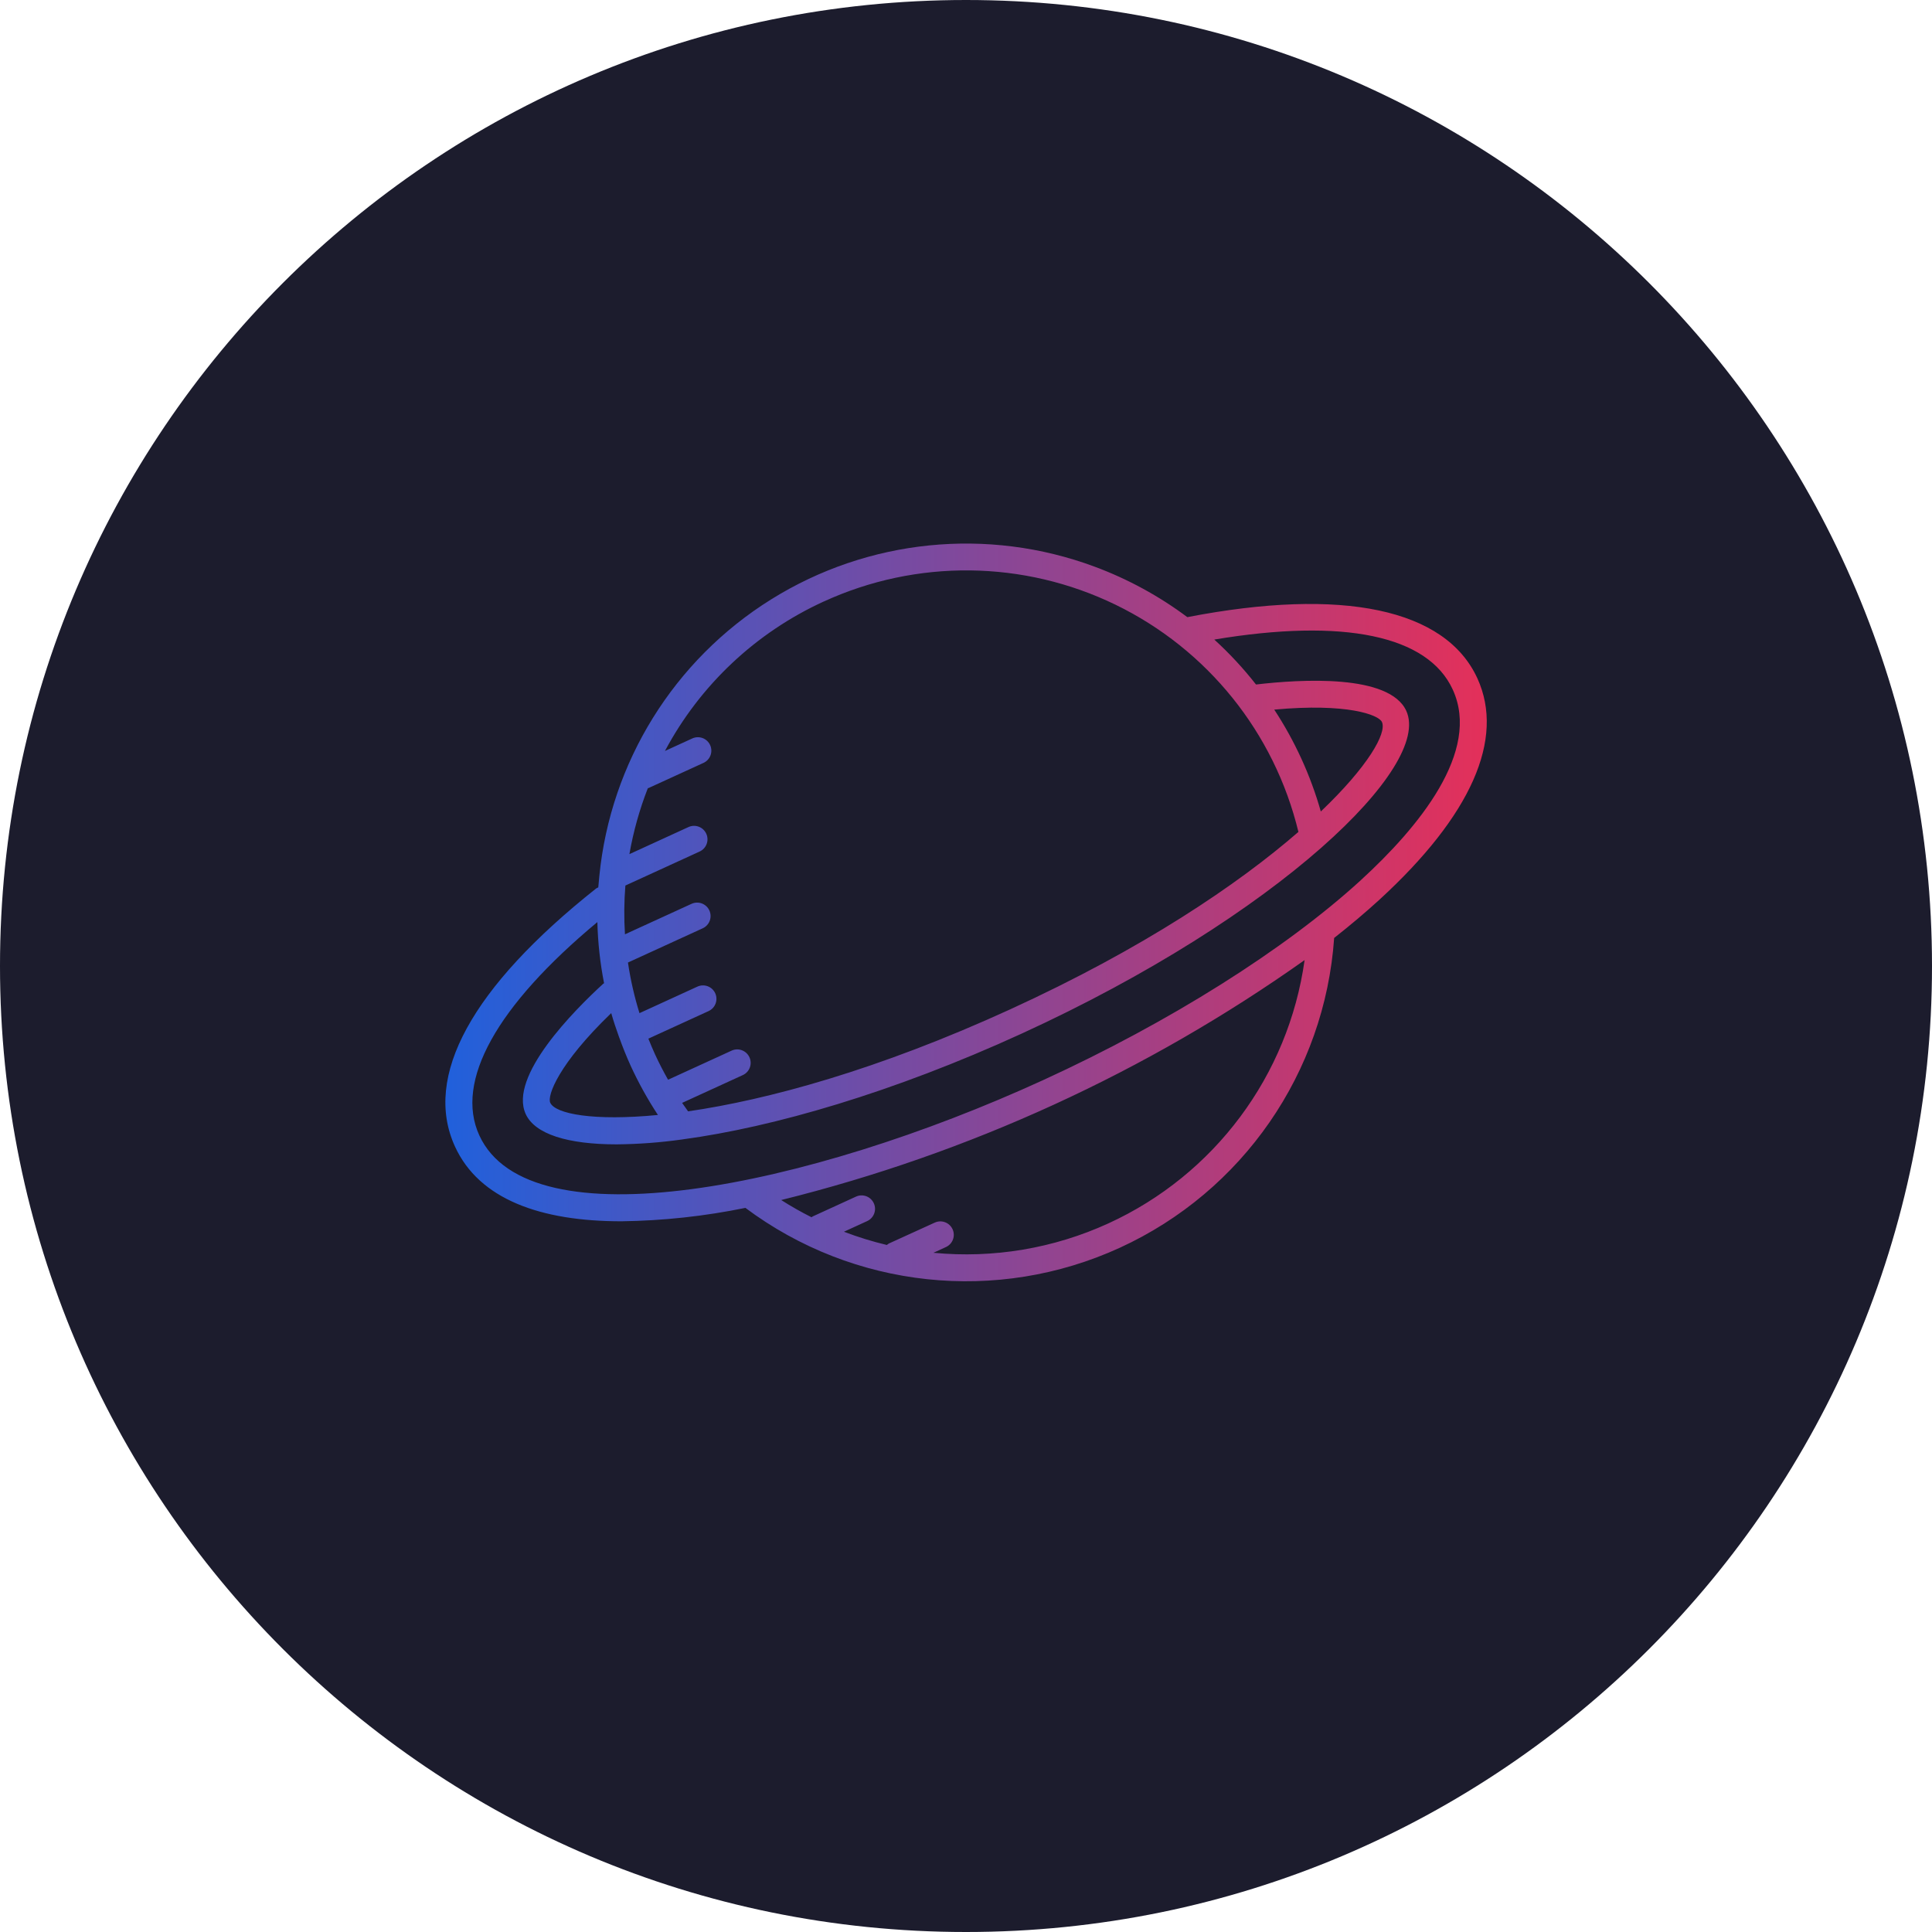
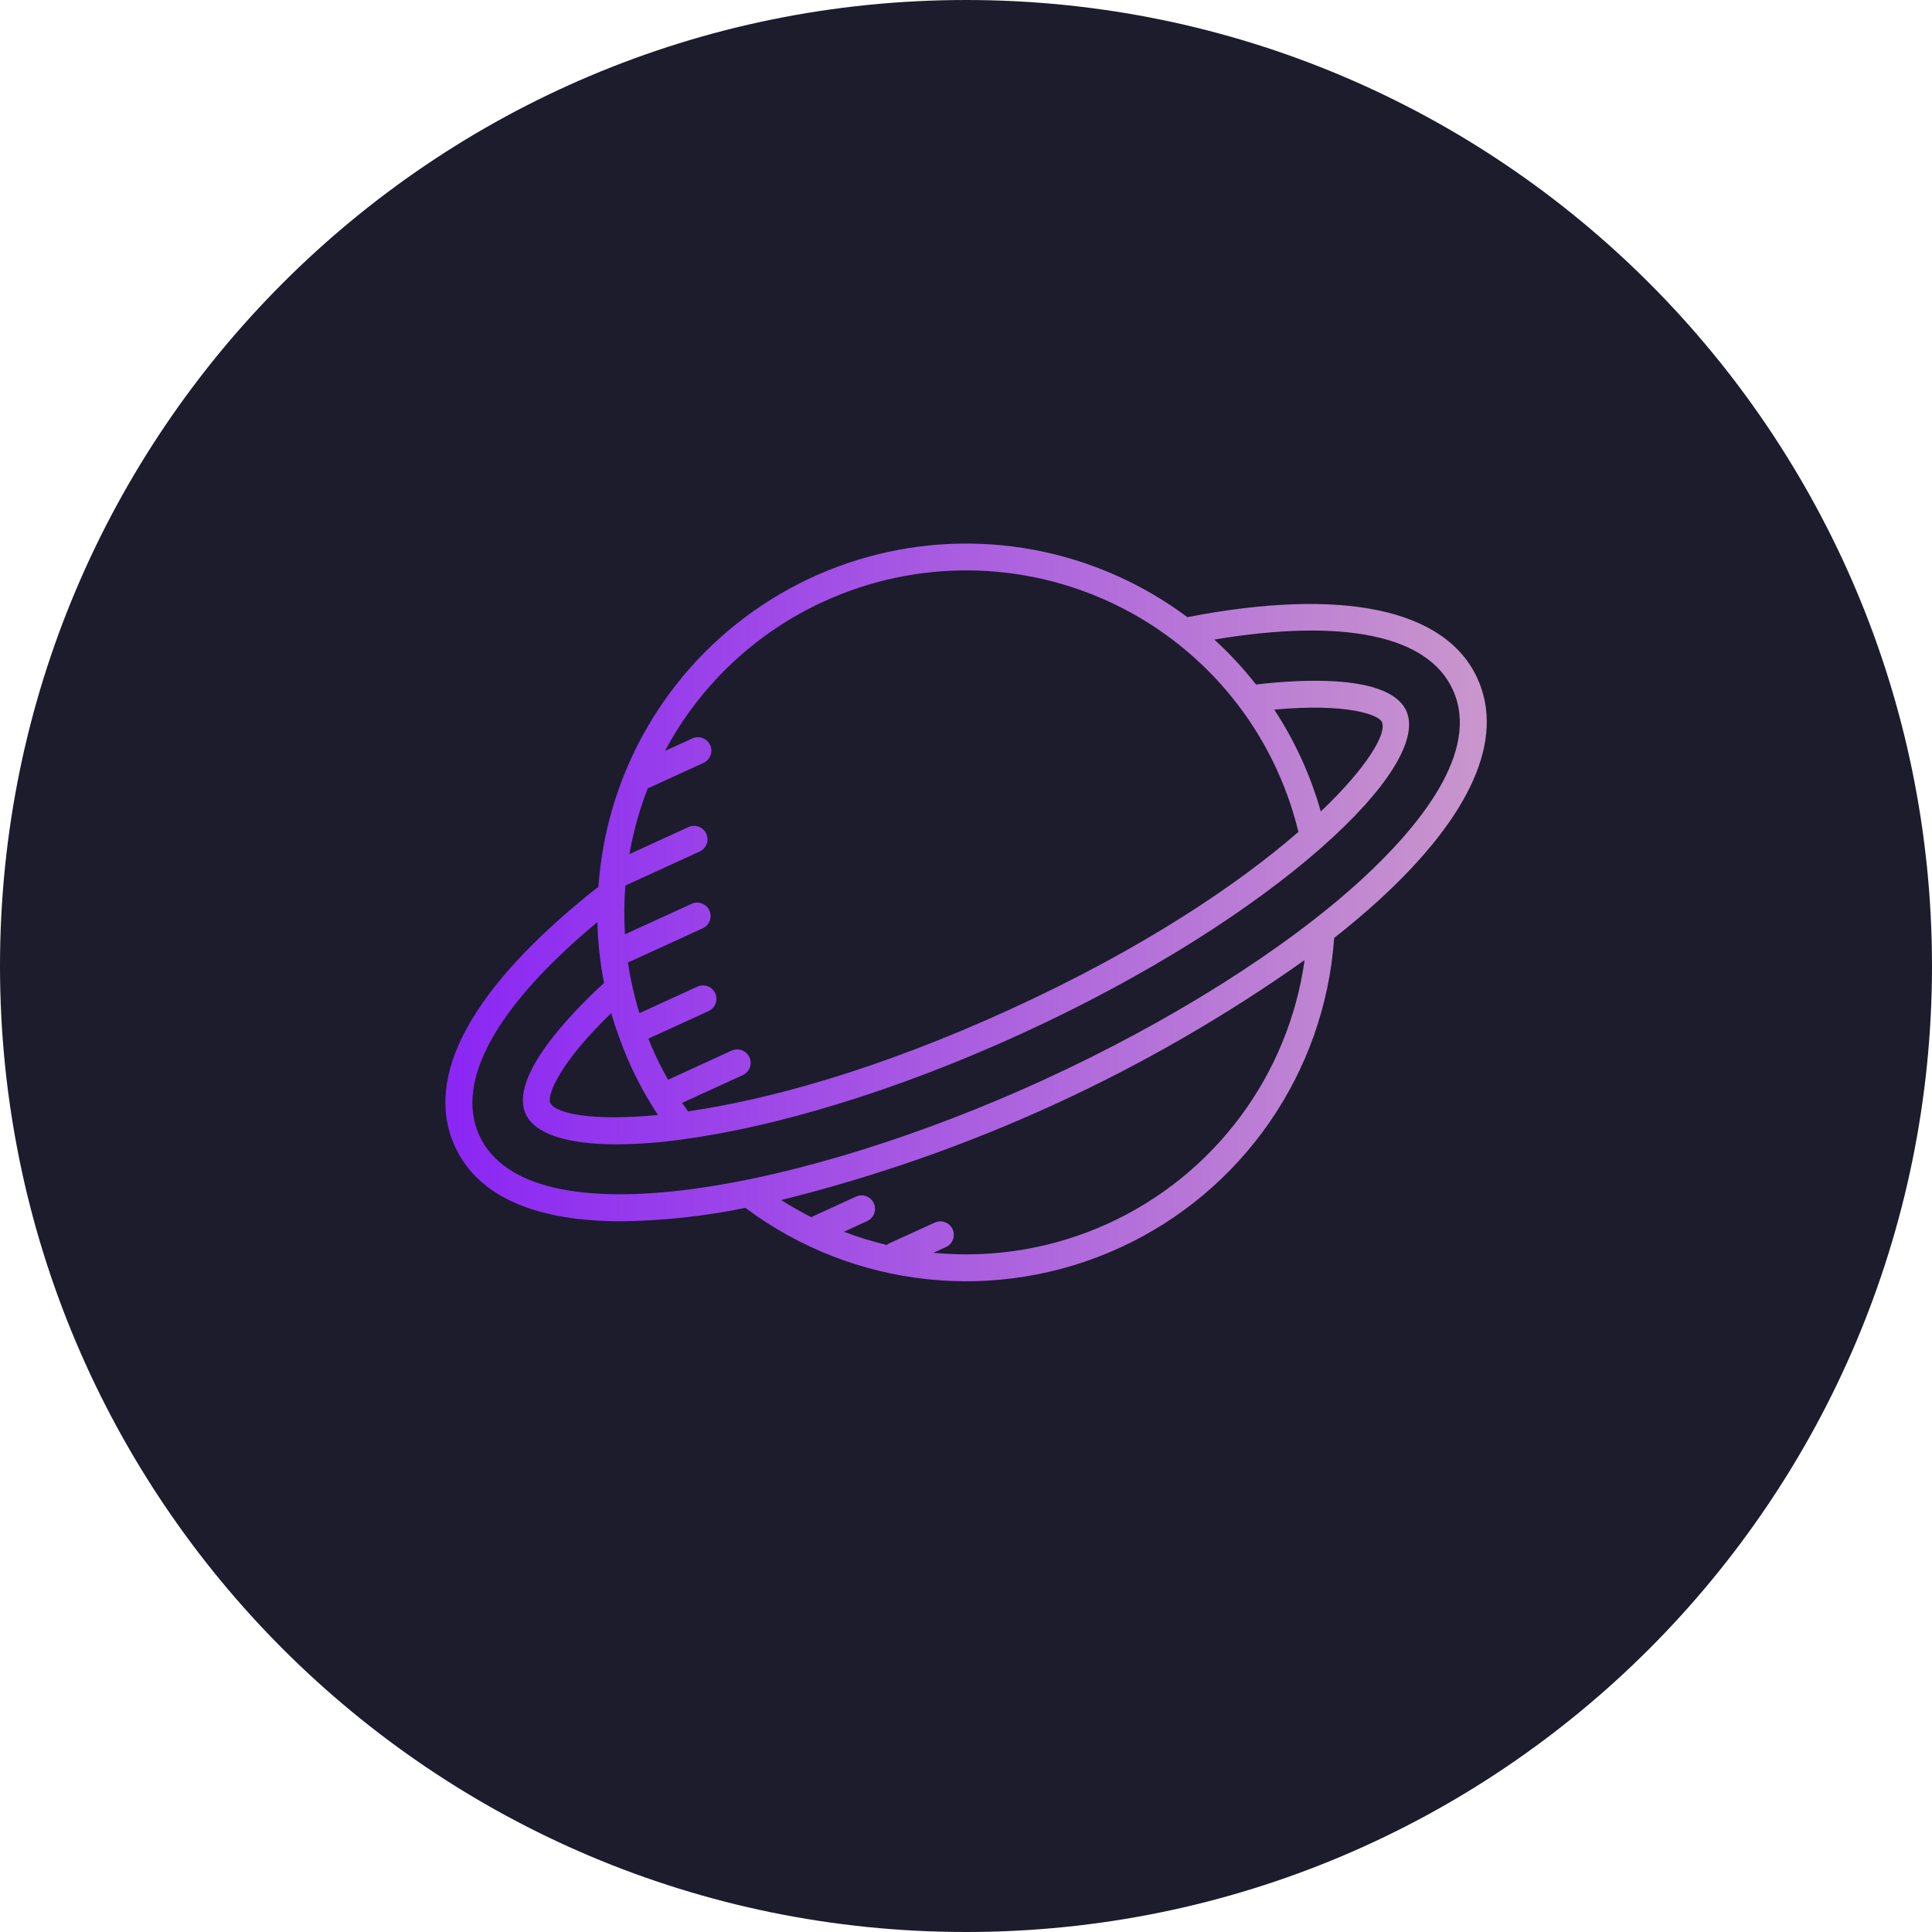
<svg xmlns="http://www.w3.org/2000/svg" width="144" height="144" viewBox="0 0 144 144">
  <defs>
    <linearGradient id="linear-gradient" y1="0.5" x2="1" y2="0.5" gradientUnits="objectBoundingBox">
-       <stop offset="0" stop-color="#2160db" />
-       <stop offset="1" stop-color="#e3305a" />
+       <stop offset="0" stop-color="#8b26f4" />
+       <stop offset="1" stop-color="#C996CC" />
    </linearGradient>
  </defs>
  <g id="Gruppe_11627" data-name="Gruppe 11627" transform="translate(-278 -156)">
    <g id="Gruppe_1635" data-name="Gruppe 1635" transform="translate(5 33.72)">
      <circle id="Ellipse_60" data-name="Ellipse 60" cx="72" cy="72" r="72" transform="translate(273 122.28)" fill="#1c1c2d" />
    </g>
    <path id="Pfad_836" data-name="Pfad 836" d="M483.9,546.877c-2.372-5.181-10.05-6.8-21.619-4.562a27.607,27.607,0,0,0-6.9-3.758,27.475,27.475,0,0,0-36.926,23.053.928.928,0,0,0-.009.1c-.024.249-.052.5-.07.749a.916.916,0,0,0-.165.084c-9.271,7.356-12.908,14-10.517,19.227,1.805,3.944,6.384,5.575,12.406,5.575a49.23,49.23,0,0,0,9.242-1,27.491,27.491,0,0,0,43.882-20.119c1.206-.949,2.335-1.9,3.363-2.84C483.436,557.108,485.966,551.4,483.9,546.877Zm-48.715-5.727a25.467,25.467,0,0,1,35.375,17.173c-4.5,3.905-11.533,8.67-21.462,13.216s-18.129,6.754-24.028,7.611c-.149-.209-.3-.416-.446-.63l4.525-2.072a1,1,0,0,0-.835-1.823l-4.737,2.169c-.341-.609-.665-1.227-.956-1.862q-.272-.594-.511-1.2l4.488-2.055a1,1,0,0,0-.834-1.823l-4.317,1.977a25.254,25.254,0,0,1-.859-3.773l5.574-2.552a1,1,0,1,0-.835-1.823l-4.962,2.272a25.412,25.412,0,0,1,.031-3.635l5.535-2.535a1,1,0,1,0-.835-1.823l-4.4,2.017a25.665,25.665,0,0,1,1.375-4.916c.02-.008.04,0,.059-.013l4.088-1.871a1,1,0,1,0-.834-1.823l-2.039.933A25.357,25.357,0,0,1,435.181,541.15ZM472.23,556.8a27.523,27.523,0,0,0-3.471-7.592c5.409-.5,7.779.381,8.026.922C477.164,550.961,475.733,553.463,472.23,556.8Zm-52.308,16.8c0,.009,0,.018.006.027s.006.008.008.013c.257.712.538,1.42.858,2.121a27.736,27.736,0,0,0,2.028,3.659c-4.817.468-7.646-.083-8.026-.911-.241-.526.618-2.9,4.546-6.681C419.512,572.428,419.71,573.018,419.922,573.606ZM456.4,587.5a25.444,25.444,0,0,1-13.043,2.192l.932-.427a1,1,0,1,0-.834-1.822L440.038,589a.929.929,0,0,0-.152.111,25.515,25.515,0,0,1-3.2-.988l1.733-.794a1,1,0,0,0-.835-1.823l-3.228,1.478a.857.857,0,0,0-.084.061,25.482,25.482,0,0,1-2.262-1.284,115.7,115.7,0,0,0,39.011-17.884A25.465,25.465,0,0,1,456.4,587.5Zm18.824-25.59c-5.647,5.17-14.289,10.608-23.709,14.921-17.589,8.054-38.288,12.229-42.007,4.107-1.844-4.028,1.285-9.644,8.8-15.893a27.249,27.249,0,0,0,.5,4.557c-.02.016-.045.021-.064.038-2.165,1.985-7.062,6.9-5.777,9.711.683,1.492,3.111,2.26,6.783,2.26a37.478,37.478,0,0,0,4.853-.362h.005c.029,0,.056-.011.085-.014,6.7-.9,15.624-3.475,25.229-7.873,9.524-4.361,17.26-9.388,22.323-13.842.009-.006.015-.015.023-.021,4.905-4.321,7.293-8.1,6.332-10.2-1.262-2.755-7.85-2.356-11.2-1.963a27.161,27.161,0,0,0-3.11-3.35c9.641-1.611,15.925-.307,17.772,3.727C484.187,552.328,479.516,557.98,475.225,561.907Z" transform="translate(-95.784 -340.317)" fill="url(#linear-gradient)" />
  </g>
</svg>
